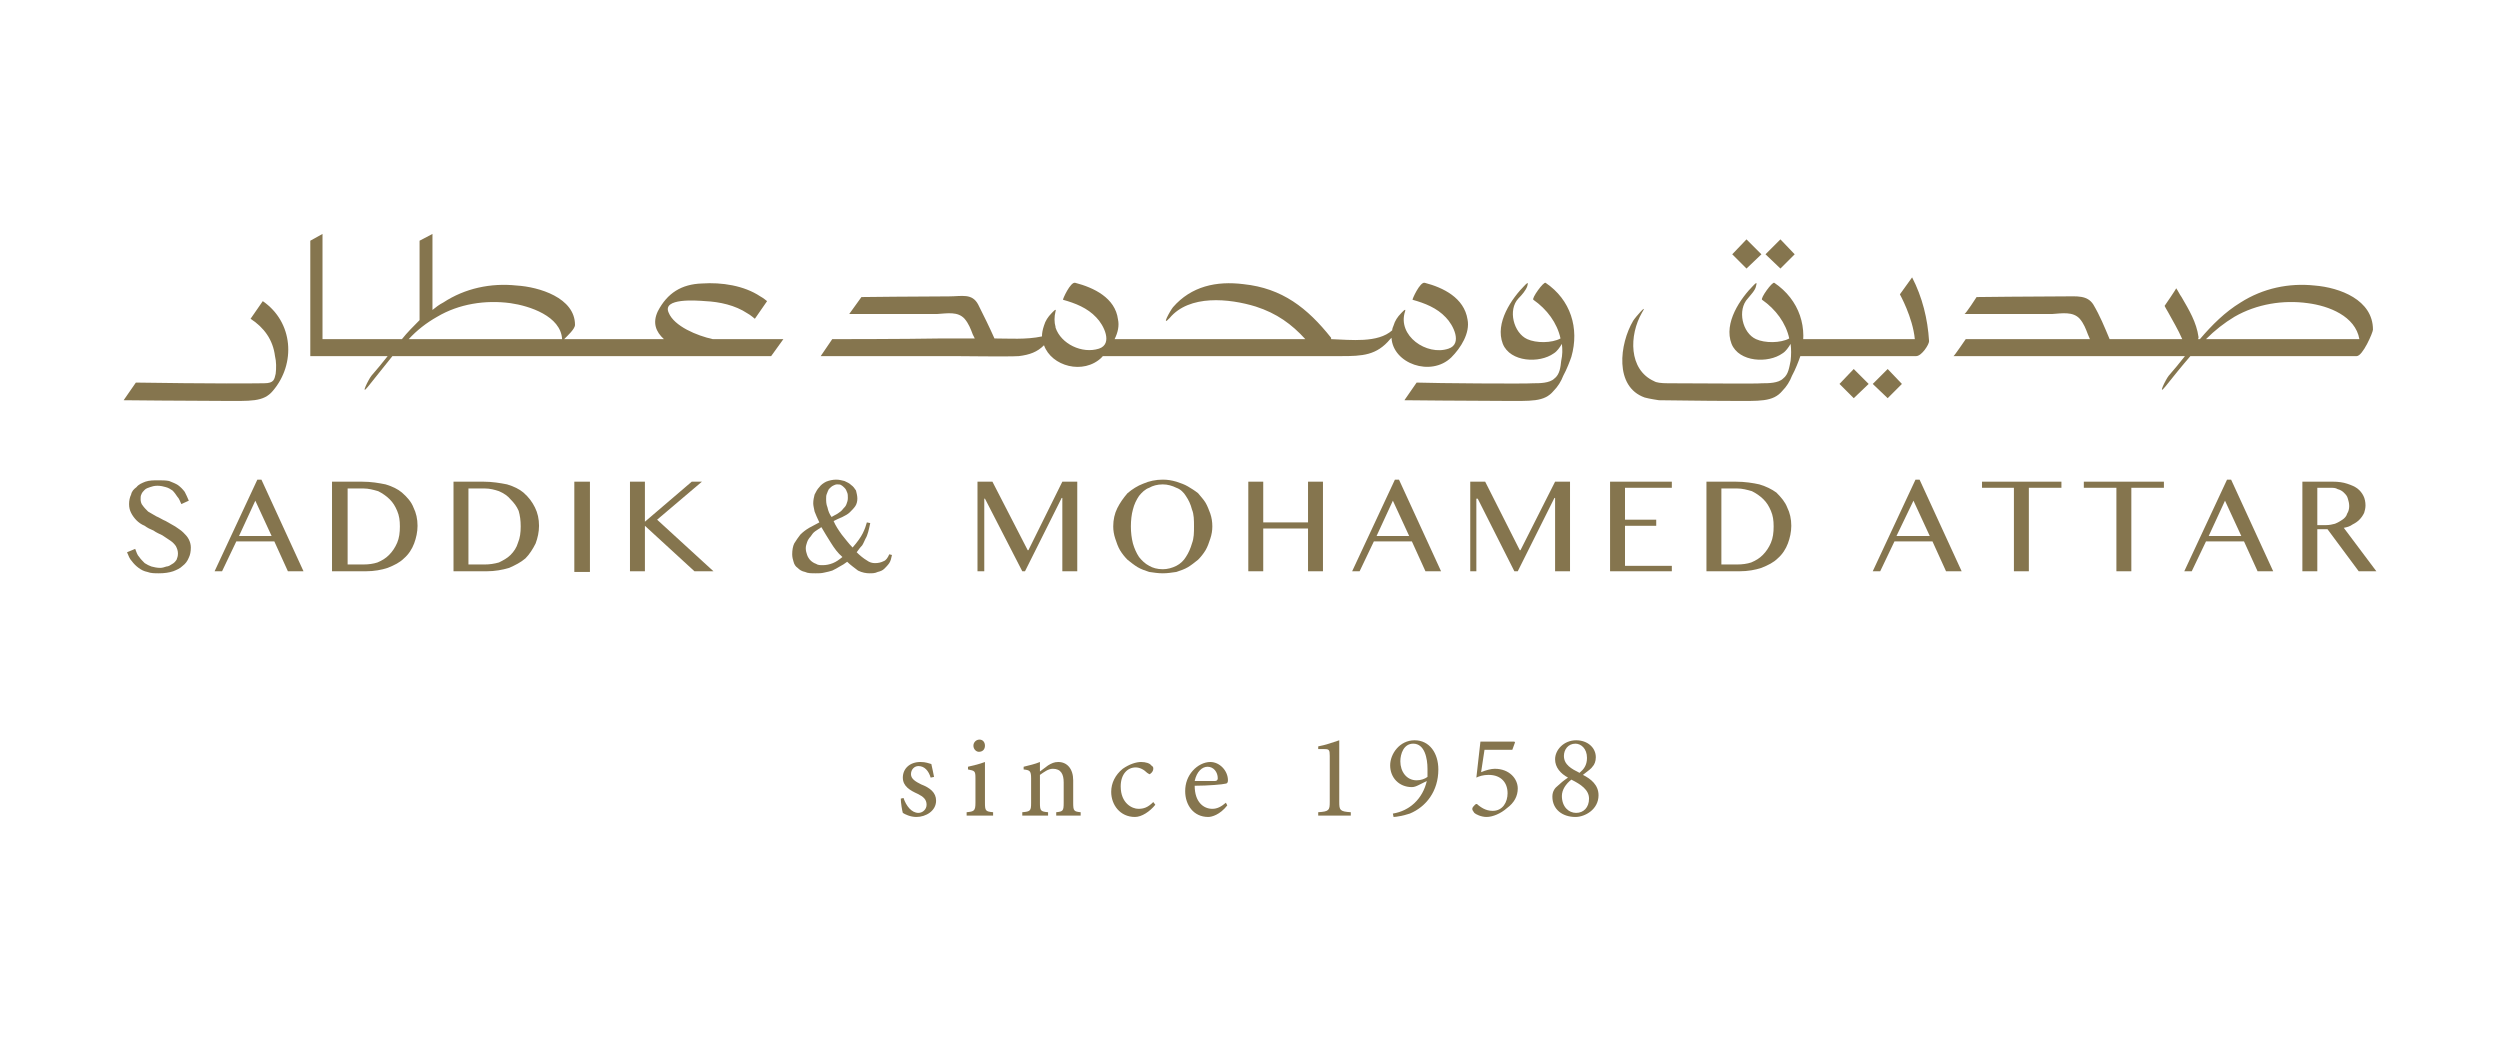
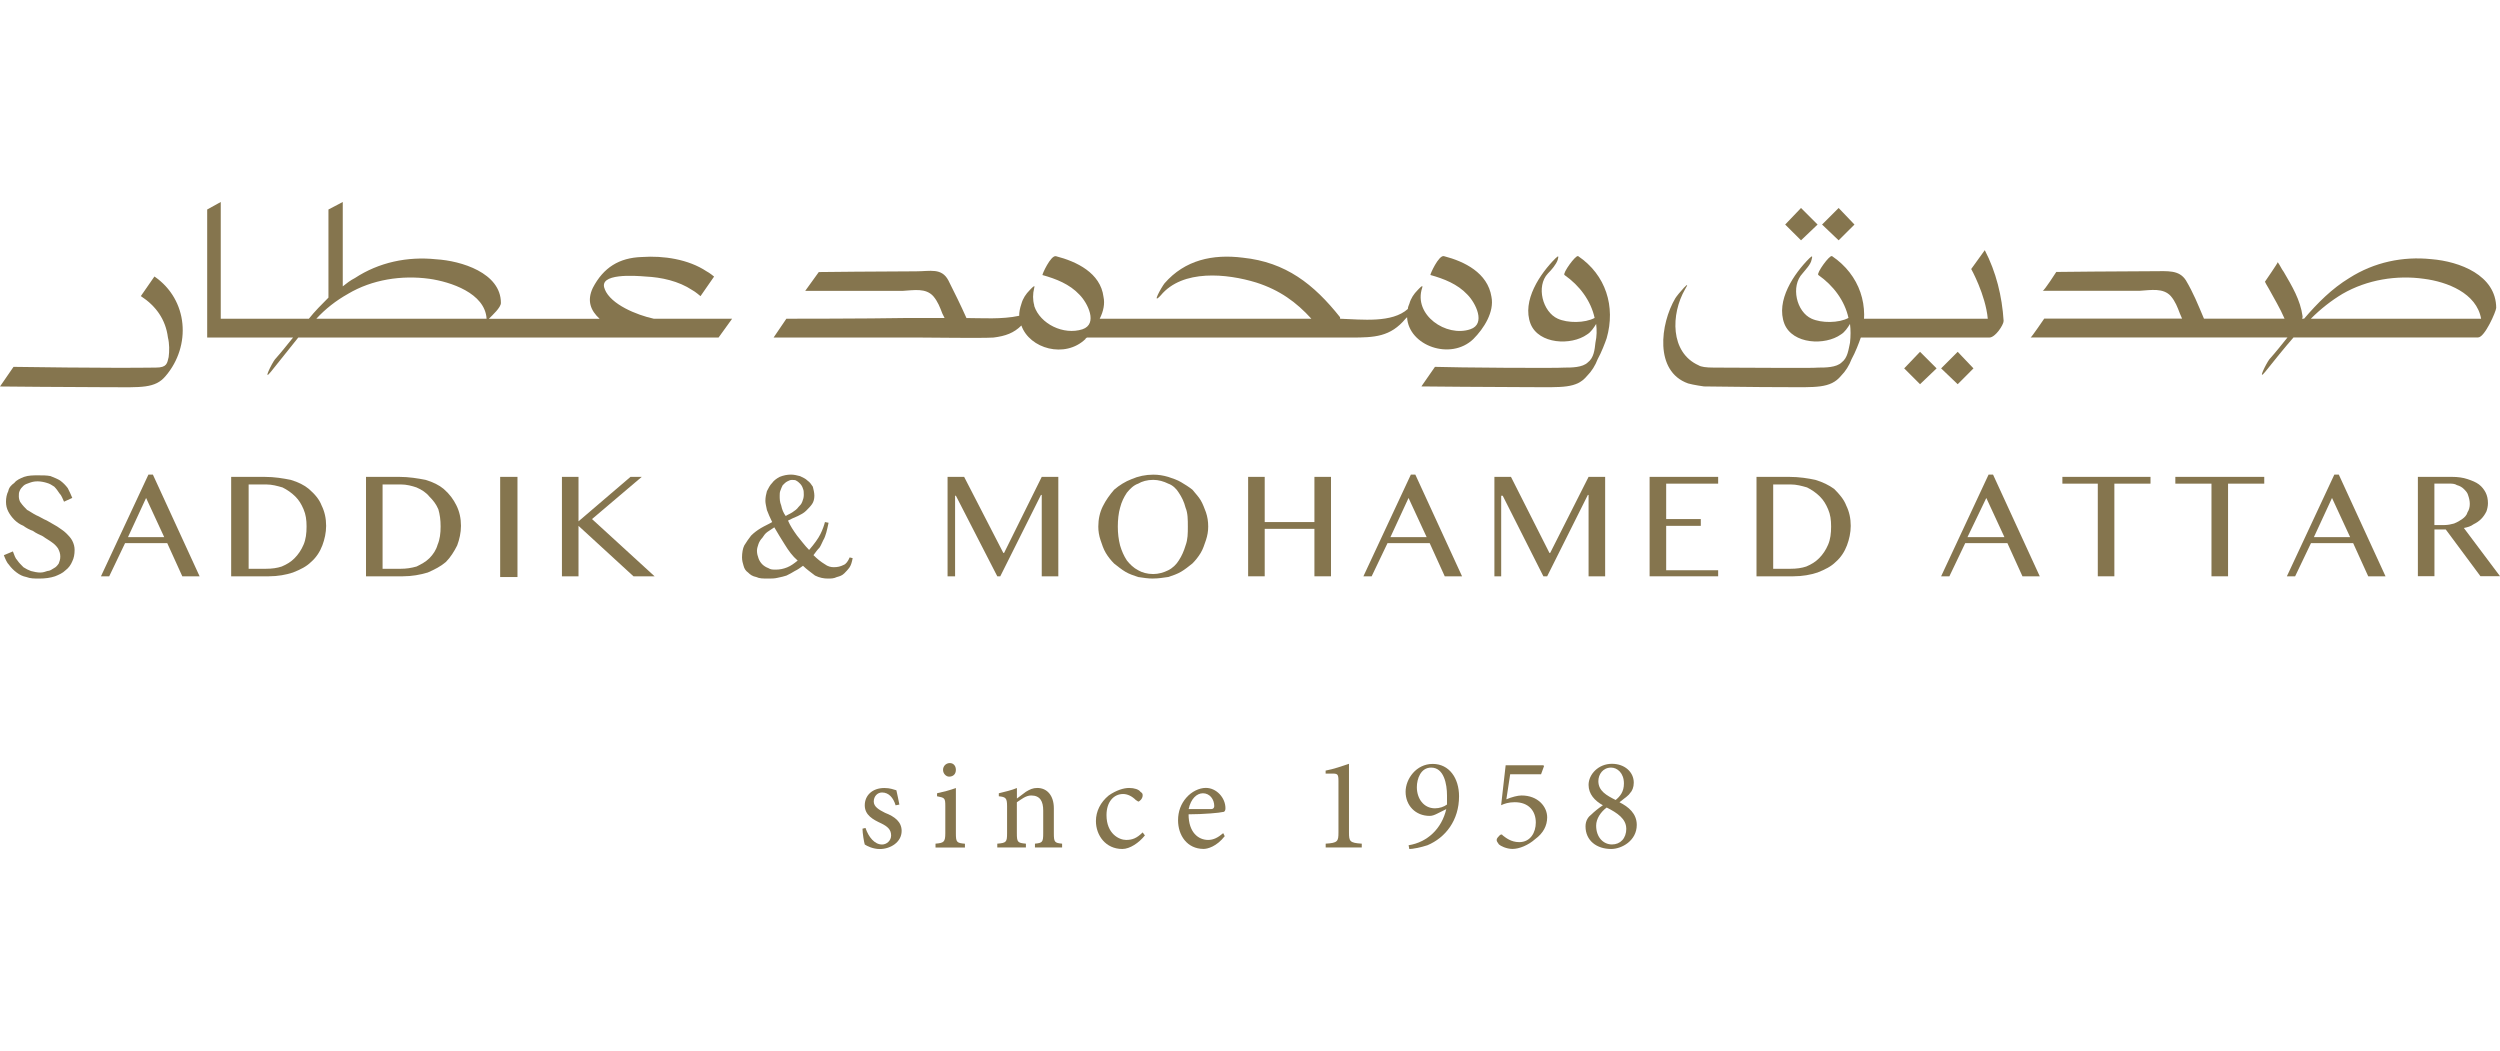
<svg xmlns="http://www.w3.org/2000/svg" id="Layer_1" data-name="Layer 1" viewBox="0 0 442 185.8">
  <defs>
    <style>
      .cls-1 {
        fill: #85754e;
      }
    </style>
  </defs>
  <g>
-     <path class="cls-1" d="M28.34,100.4c.36,0,.72-.12,1.08-.24.36,0,.72-.24,1.08-.48.24-.12.48-.36.72-.72.12-.36.24-.6.24-1.08s-.12-.84-.36-1.32c-.24-.36-.6-.72-.96-.96-.48-.36-.96-.6-1.44-.96-.48-.24-1.08-.48-1.56-.84-.6-.24-1.08-.48-1.56-.84-.6-.24-1.08-.6-1.44-.96-.36-.36-.72-.84-.96-1.32-.24-.48-.36-.96-.36-1.56s.12-1.2.36-1.68c.12-.6.48-.96.96-1.32.36-.48.96-.72,1.56-.96.72-.24,1.44-.24,2.28-.24.72,0,1.32,0,1.92.12.6.24,1.2.48,1.56.72.48.36.84.72,1.2,1.2.24.48.48.96.72,1.56l-1.32.6c-.24-.48-.36-.96-.72-1.32-.24-.36-.48-.72-.84-1.08-.36-.24-.72-.48-1.2-.6-.36-.12-.96-.24-1.44-.24-.6,0-.96.12-1.32.24-.36.12-.72.24-.96.48-.24.24-.48.48-.6.84-.12.24-.12.48-.12.84s.12.84.36,1.08c.24.36.6.72.96,1.08.48.24.96.6,1.44.84.6.24,1.08.6,1.68.84.6.36,1.08.6,1.68.96.48.36.96.6,1.44,1.08.36.36.72.72.96,1.2.24.48.36.96.36,1.44,0,.72-.12,1.32-.36,1.8-.24.6-.6,1.08-1.08,1.44-.48.48-1.08.72-1.68.96-.72.24-1.56.36-2.52.36-.72,0-1.44,0-2.04-.24-.6-.12-1.08-.36-1.56-.72s-.84-.72-1.2-1.2c-.36-.36-.6-.96-.84-1.56l1.44-.6c.24.6.36,1.08.72,1.44.24.36.6.72.96,1.08.36.24.84.48,1.2.6.48.12.96.24,1.56.24Z" />
-     <path class="cls-1" d="M42.26,94.76h5.76l-2.88-6.24-2.88,6.24ZM46.22,84.8l7.44,16.2h-2.76l-2.4-5.28h-6.72l-2.52,5.28h-1.32l7.56-16.2h.72Z" />
-     <path class="cls-1" d="M61.46,99.8h2.76c.96,0,1.8-.12,2.52-.36.84-.36,1.44-.72,2.04-1.32.6-.6,1.08-1.32,1.44-2.16.36-.84.48-1.8.48-2.88s-.12-1.92-.48-2.76c-.36-.84-.72-1.44-1.32-2.04-.6-.6-1.32-1.08-2.04-1.44-.84-.24-1.68-.48-2.64-.48h-2.76v13.44ZM58.7,85.16h5.28c1.68,0,3,.24,4.2.48,1.2.36,2.16.84,2.88,1.44.96.84,1.68,1.68,2.04,2.64.48.96.72,2.04.72,3.24,0,1.08-.24,2.16-.6,3.12-.36.96-.96,1.92-1.8,2.64-.72.72-1.68,1.2-2.88,1.68-1.08.36-2.4.6-3.84.6h-6v-15.84Z" />
-     <path class="cls-1" d="M82.82,99.8h2.88c.84,0,1.68-.12,2.52-.36.72-.36,1.44-.72,2.04-1.32.6-.6,1.08-1.32,1.32-2.16.36-.84.48-1.8.48-2.88s-.12-1.92-.36-2.76c-.36-.84-.84-1.44-1.44-2.04-.48-.6-1.2-1.08-2.04-1.44-.72-.24-1.56-.48-2.52-.48h-2.88v13.44ZM80.18,85.16h5.28c1.56,0,3,.24,4.2.48,1.2.36,2.16.84,2.88,1.44.96.84,1.56,1.68,2.04,2.64.48.96.72,2.04.72,3.24,0,1.08-.24,2.16-.6,3.12-.48.96-1.08,1.92-1.8,2.64-.84.72-1.8,1.2-2.88,1.68-1.2.36-2.52.6-3.96.6h-5.88v-15.84Z" />
+     <path class="cls-1" d="M7.19,101.22c.4,0,.8-.13,1.2-.27.4,0,.8-.27,1.2-.53.27-.13.53-.4.8-.8.13-.4.27-.67.27-1.2s-.13-.93-.4-1.46c-.27-.4-.67-.8-1.07-1.07-.53-.4-1.07-.67-1.6-1.07-.53-.27-1.2-.53-1.73-.93-.67-.27-1.2-.53-1.73-.93-.67-.27-1.2-.67-1.6-1.07-.4-.4-.8-.93-1.07-1.46-.27-.53-.4-1.07-.4-1.73s.13-1.33.4-1.86c.13-.67.53-1.07,1.07-1.46.4-.53,1.07-.8,1.73-1.07.8-.27,1.6-.27,2.53-.27.8,0,1.46,0,2.13.13.67.27,1.33.53,1.73.8.53.4.93.8,1.33,1.33.27.53.53,1.07.8,1.73l-1.46.67c-.27-.53-.4-1.07-.8-1.46-.27-.4-.53-.8-.93-1.2-.4-.27-.8-.53-1.33-.67-.4-.13-1.07-.27-1.6-.27-.67,0-1.07.13-1.46.27-.4.13-.8.27-1.07.53-.27.27-.53.53-.67.93-.13.27-.13.53-.13.93s.13.93.4,1.2c.27.4.67.8,1.07,1.2.53.27,1.07.67,1.6.93.67.27,1.2.67,1.86.93.67.4,1.2.67,1.86,1.07.53.4,1.07.67,1.6,1.2.4.4.8.8,1.07,1.33.27.53.4,1.07.4,1.6,0,.8-.13,1.46-.4,2-.27.67-.67,1.2-1.2,1.6-.53.53-1.2.8-1.86,1.07-.8.27-1.73.4-2.8.4-.8,0-1.6,0-2.26-.27-.67-.13-1.2-.4-1.73-.8s-.93-.8-1.33-1.33c-.4-.4-.67-1.07-.93-1.73l1.6-.67c.27.67.4,1.2.8,1.6.27.4.67.8,1.07,1.2.4.27.93.53,1.33.67.53.13,1.07.27,1.73.27Z" />
+     <path class="cls-1" d="M22.64,94.96h6.39l-3.2-6.92-3.2,6.92ZM27.03,83.91l8.26,17.98h-3.06l-2.66-5.86h-7.46l-2.8,5.86h-1.46l8.39-17.98h.8Z" />
+     <path class="cls-1" d="M43.95,100.56h3.06c1.07,0,2-.13,2.8-.4.93-.4,1.6-.8,2.26-1.46.67-.67,1.2-1.46,1.6-2.4.4-.93.53-2,.53-3.2s-.13-2.13-.53-3.06c-.4-.93-.8-1.6-1.46-2.26-.67-.67-1.46-1.2-2.26-1.6-.93-.27-1.86-.53-2.93-.53h-3.06v14.92ZM40.88,84.31h5.86c1.86,0,3.33.27,4.66.53,1.33.4,2.4.93,3.2,1.6,1.07.93,1.86,1.86,2.26,2.93.53,1.07.8,2.26.8,3.6,0,1.2-.27,2.4-.67,3.46-.4,1.07-1.07,2.13-2,2.93-.8.8-1.86,1.33-3.2,1.86-1.2.4-2.66.67-4.26.67h-6.66v-17.58Z" />
+     <path class="cls-1" d="M67.65,100.56h3.2c.93,0,1.86-.13,2.8-.4.8-.4,1.6-.8,2.26-1.46.67-.67,1.2-1.46,1.46-2.4.4-.93.53-2,.53-3.2s-.13-2.13-.4-3.06c-.4-.93-.93-1.6-1.6-2.26-.53-.67-1.33-1.2-2.26-1.6-.8-.27-1.73-.53-2.8-.53h-3.2v14.92ZM64.72,84.31h5.86c1.73,0,3.33.27,4.66.53,1.33.4,2.4.93,3.2,1.6,1.07.93,1.73,1.86,2.26,2.93.53,1.07.8,2.26.8,3.6,0,1.2-.27,2.4-.67,3.46-.53,1.07-1.2,2.13-2,2.93-.93.8-2,1.33-3.2,1.86-1.33.4-2.8.67-4.39.67h-6.53v-17.58Z" />
  </g>
-   <rect class="cls-1" x="101.54" y="85.16" width="2.76" height="15.96" />
+   <rect class="cls-1" x="88.43" y="84.31" width="3.06" height="17.71" />
  <g>
-     <polygon class="cls-1" points="111.38 85.16 114.02 85.16 114.02 92.24 122.3 85.16 124.1 85.16 116.18 91.88 126.14 101 122.78 101 114.02 92.96 114.02 101 111.38 101 111.38 85.16" />
-     <path class="cls-1" d="M147.02,91.4c.36-.24.72-.36,1.08-.6.36-.24.72-.48.96-.84.24-.24.48-.48.6-.84.12-.36.24-.6.24-1.08,0-.36,0-.72-.12-.96-.12-.36-.24-.6-.48-.84-.12-.12-.36-.36-.6-.48-.12-.12-.48-.12-.72-.12s-.48.12-.72.24c-.24.12-.48.36-.72.6-.12.24-.24.48-.36.84-.12.24-.12.6-.12.84,0,.48,0,.96.24,1.56.12.6.36,1.2.72,1.68ZM145.22,93.2c-.36.24-.72.48-1.08.72-.36.24-.6.6-.84.96-.24.24-.48.6-.6.96-.12.36-.24.72-.24,1.08,0,.48.12.84.24,1.2.12.36.36.72.6.96s.6.48.96.6c.36.24.72.24,1.2.24.6,0,1.2-.12,1.8-.36.6-.24,1.08-.6,1.68-1.08-.84-.72-1.44-1.56-2.04-2.52-.6-.96-1.2-1.92-1.68-2.76ZM153.86,92.48c-.12.6-.24,1.08-.36,1.56-.12.36-.24.84-.48,1.2-.24.48-.36.84-.6,1.2-.36.36-.6.72-.96,1.2.6.6,1.2,1.08,1.8,1.44.48.36.96.48,1.44.48.6,0,1.08-.12,1.56-.36.36-.12.72-.6.96-1.2l.48.12c-.12.6-.24,1.08-.48,1.44-.24.36-.6.72-.84.96-.36.36-.72.48-1.2.6-.48.24-.96.24-1.44.24-.6,0-1.32-.12-2.04-.48-.6-.48-1.32-.96-1.92-1.56-.48.36-.84.6-1.32.84-.36.24-.84.48-1.32.72-.36.12-.84.24-1.44.36-.48.12-.96.12-1.44.12-.84,0-1.44,0-1.92-.24-.6-.12-.96-.36-1.32-.72-.36-.24-.6-.6-.72-1.08-.12-.36-.24-.84-.24-1.32,0-.72.12-1.44.36-1.92.36-.6.72-1.08,1.08-1.56.48-.48.96-.84,1.56-1.2.6-.36,1.2-.6,1.8-.96-.36-.72-.6-1.32-.84-1.92-.12-.6-.24-1.08-.24-1.44,0-.6.12-1.08.24-1.56.24-.48.48-.96.84-1.32.24-.36.72-.72,1.2-.96.6-.24,1.2-.36,1.8-.36.48,0,.96.12,1.44.24.48.24.84.36,1.2.72.36.24.6.6.84.96.12.48.24.96.24,1.44s-.12.96-.36,1.32c-.24.36-.6.72-.96,1.08-.36.36-.84.6-1.32.84-.6.24-1.08.48-1.56.72.36.84.84,1.56,1.44,2.4.6.72,1.2,1.56,1.92,2.28.84-.96,1.44-1.8,1.8-2.52s.6-1.44.72-1.92l.6.12Z" />
-     <polygon class="cls-1" points="172.82 85.16 175.46 85.16 181.7 97.28 181.82 97.28 187.82 85.16 190.46 85.16 190.46 101 187.82 101 187.82 88.04 187.7 88.04 181.22 101 180.74 101 174.14 88.16 174.02 88.16 174.02 101 172.82 101 172.82 85.16" />
-     <path class="cls-1" d="M205.58,100.64c.84,0,1.68-.24,2.4-.6s1.32-.96,1.68-1.56c.48-.72.84-1.56,1.08-2.4.36-.96.36-1.92.36-3s0-2.16-.36-3c-.24-.96-.6-1.68-1.08-2.4-.36-.6-.96-1.2-1.68-1.44-.72-.36-1.56-.6-2.4-.6-.96,0-1.8.24-2.4.6-.72.24-1.32.84-1.8,1.44-.48.72-.84,1.44-1.08,2.4-.24.84-.36,1.92-.36,3s.12,2.04.36,3c.24.84.6,1.68,1.08,2.4.48.6,1.08,1.2,1.8,1.56.6.36,1.44.6,2.4.6ZM205.58,101.36c-.84,0-1.56-.12-2.4-.24-.72-.24-1.44-.48-2.04-.84-.6-.36-1.2-.84-1.8-1.32-.48-.48-.96-1.08-1.32-1.68-.36-.6-.6-1.32-.84-2.04-.24-.72-.36-1.44-.36-2.16,0-1.2.24-2.28.72-3.24.48-.96,1.08-1.8,1.8-2.64.84-.72,1.8-1.32,2.76-1.68,1.08-.48,2.28-.72,3.48-.72.84,0,1.56.12,2.4.36.72.24,1.44.48,2.04.84.6.36,1.2.72,1.8,1.2.48.6.96,1.08,1.32,1.68.36.6.6,1.32.84,1.92.24.72.36,1.44.36,2.28,0,.72-.12,1.44-.36,2.16-.24.72-.48,1.44-.84,2.04-.36.6-.84,1.2-1.32,1.68-.6.48-1.2.96-1.8,1.32-.6.36-1.32.6-2.04.84-.84.12-1.56.24-2.4.24Z" />
-     <polygon class="cls-1" points="223.34 93.44 223.34 101 220.7 101 220.7 85.16 223.34 85.16 223.34 92.36 231.26 92.36 231.26 85.16 233.9 85.16 233.9 101 231.26 101 231.26 93.44 223.34 93.44" />
-     <path class="cls-1" d="M243.38,94.76h5.76l-2.88-6.24-2.88,6.24ZM247.34,84.8l7.44,16.2h-2.76l-2.4-5.28h-6.72l-2.52,5.28h-1.32l7.56-16.2h.72Z" />
-     <polygon class="cls-1" points="259.94 85.16 262.58 85.16 268.7 97.28 268.82 97.28 274.94 85.16 277.58 85.16 277.58 101 274.94 101 274.94 88.04 274.82 88.04 268.34 101 267.74 101 261.26 88.16 261.02 88.16 261.02 101 259.94 101 259.94 85.16" />
-     <polygon class="cls-1" points="295.58 85.16 295.58 86.24 287.3 86.24 287.3 91.88 292.82 91.88 292.82 92.96 287.3 92.96 287.3 100.04 295.58 100.04 295.58 101 284.66 101 284.66 85.16 295.58 85.16" />
-     <path class="cls-1" d="M304.34,99.8h2.76c.96,0,1.8-.12,2.52-.36.84-.36,1.44-.72,2.04-1.32.6-.6,1.08-1.32,1.44-2.16.36-.84.48-1.8.48-2.88s-.12-1.92-.48-2.76c-.36-.84-.72-1.44-1.32-2.04-.6-.6-1.32-1.08-2.04-1.44-.84-.24-1.68-.48-2.64-.48h-2.76v13.44ZM301.7,85.16h5.16c1.68,0,3.12.24,4.2.48,1.2.36,2.16.84,3,1.44.84.84,1.56,1.68,1.92,2.64.48.96.72,2.04.72,3.24,0,1.08-.24,2.16-.6,3.12-.36.96-.96,1.92-1.8,2.64-.72.72-1.68,1.2-2.88,1.68-1.08.36-2.4.6-3.84.6h-5.88v-15.84Z" />
-     <path class="cls-1" d="M335.3,94.76h5.88l-2.88-6.24-3,6.24ZM339.38,84.8l7.44,16.2h-2.76l-2.4-5.28h-6.72l-2.52,5.28h-1.32l7.56-16.2h.72Z" />
-     <polygon class="cls-1" points="364.46 85.16 364.46 86.24 358.7 86.24 358.7 101 356.06 101 356.06 86.24 350.42 86.24 350.42 85.16 364.46 85.16" />
-     <polygon class="cls-1" points="382.58 85.16 382.58 86.24 376.82 86.24 376.82 101 374.18 101 374.18 86.24 368.42 86.24 368.42 85.16 382.58 85.16" />
-     <path class="cls-1" d="M390.5,94.76h5.76l-2.88-6.24-2.88,6.24ZM394.46,84.8l7.44,16.2h-2.76l-2.4-5.28h-6.72l-2.52,5.28h-1.32l7.56-16.2h.72Z" />
-     <path class="cls-1" d="M409.7,92.84h1.56c.6,0,1.08-.12,1.56-.24.6-.24.96-.48,1.32-.72s.72-.6.84-1.08c.24-.36.36-.84.36-1.32s-.12-.96-.24-1.32c-.12-.48-.36-.72-.72-1.08-.24-.24-.6-.48-1.08-.6-.36-.24-.84-.24-1.32-.24h-2.28v6.6ZM407.06,85.16h5.4c.96,0,1.8.12,2.52.36s1.32.48,1.8.84c.48.36.84.84,1.08,1.32.24.48.36,1.08.36,1.68,0,.48-.12.96-.24,1.32-.24.48-.48.84-.84,1.2-.36.36-.72.6-1.2.84-.48.36-.96.48-1.56.6l5.76,7.68h-3.12l-5.52-7.44h-1.8v7.44h-2.64v-15.84Z" />
-     <path class="cls-1" d="M419.54,58.28c0-5.28-5.88-7.44-10.32-7.8-4.56-.48-9.12.48-13.08,3-2.76,1.68-5.04,3.96-7.2,6.48h-.36c.12-.12.12-.24.12-.36-.36-2.64-1.68-4.8-3-7.08-.36-.48-.6-1.08-.96-1.56.12,0-2.04,3.12-2.04,3.12,0,0,.36.72.6,1.08.84,1.56,1.8,3.12,2.52,4.8h-12.84c-.96-2.28-1.68-4.08-2.88-6.12-1.08-1.68-2.88-1.44-5.16-1.44-5.16,0-15.48.12-15.48.12,0,0-1.92,3-2.16,3h15.48c1.8-.12,3.72-.48,4.92.84.72.84,1.08,1.8,1.44,2.76.12.24.24.6.36.84h-21.96s-2.04,3-2.16,3h40.92c-.96,1.2-1.92,2.4-2.88,3.48-.48.6-2.04,3.72-.6,1.92,1.44-1.8,2.88-3.6,4.44-5.4h29.4c1.08,0,2.88-4.2,2.88-4.68ZM390.02,59.96c1.56-1.56,3.24-2.88,5.04-3.96,3.96-2.28,8.64-3,12.96-2.4,3.72.48,8.4,2.28,9.12,6.36h-27.12Z" />
-     <path class="cls-1" d="M246.02,59.72c.24,4.56,6.96,6.96,10.56,3.48,1.68-1.68,3.36-4.32,2.88-6.72-.6-3.84-4.32-5.64-7.56-6.48-.84-.24-2.28,3-2.16,3,2.16.6,4.32,1.44,5.88,3.12,1.32,1.32,3,4.68.48,5.52-3.84,1.32-9.12-2.28-7.68-6.6.24-.72-.6.24-.72.36-.6.6-1.08,1.32-1.32,2.16-.12.24-.24.6-.24.84-2.52,2.28-7.32,1.68-10.8,1.56v-.24c-4.2-5.28-8.64-8.76-15.48-9.48-4.8-.6-9.24.36-12.48,4.08-.48.6-2.16,3.6-.6,1.92,3.48-4.2,10.56-3.48,15.24-2.04,3.72,1.2,6.36,3.12,8.76,5.76h-33.72c.6-1.2.84-2.4.6-3.48-.48-3.84-4.32-5.64-7.56-6.48-.84-.24-2.28,3-2.16,3,2.16.6,4.32,1.44,5.88,3.12,1.32,1.32,3,4.68.48,5.52-3,.96-6.72-.84-7.68-3.72v-.12c-.24-.84-.24-1.8,0-2.76.24-.72-.6.24-.72.36-.6.6-1.08,1.32-1.32,2.16-.24.72-.36,1.32-.36,1.92-2.76.6-6,.36-8.4.36-.96-2.16-1.8-3.84-2.88-6-1.08-2.04-2.88-1.44-5.16-1.44-5.16,0-15.48.12-15.48.12l-2.16,3h15.48c1.92-.12,3.72-.48,4.92.84.72.84,1.08,1.8,1.44,2.76.12.24.24.48.36.72h-6c-6.36.12-19.2.12-19.2.12l-2.04,3h23.52c1.68,0,9.72.12,11.52,0,1.92-.24,3.24-.72,4.44-1.92,1.32,3.72,6.96,5.28,10.2,2.16,0-.12.12-.12.24-.24h42.12c3.72,0,6.24-.12,8.64-3l.24-.24Z" />
-     <path class="cls-1" d="M338.06,49.04l-2.16,3s2.28,4.08,2.64,7.92h-21.36v3h21.6c.96,0,2.28-2.04,2.28-2.64-.24-3.96-1.2-7.8-3-11.28Z" />
-     <path class="cls-1" d="M46.46,53.24l-2.16,3.12c2.4,1.56,3.96,3.72,4.32,6.6.24.96.24,2.16.12,3.12-.24.96-.24,1.68-2.04,1.68-7.56.12-22.68-.12-22.68-.12l-2.16,3.12s11.88.12,17.4.12c5.04,0,7.32.24,9-1.8,4.08-4.8,3.6-12.12-1.8-15.84Z" />
-     <path class="cls-1" d="M273.26,50c-.36-.24-2.52,2.76-2.16,3,2.4,1.68,4.2,4.08,4.8,6.84-1.56.84-4.32.84-5.88.12-2.4-1.08-3.48-5.16-1.56-7.2.6-.6,1.32-1.44,1.56-2.16.12-.48.24-.84-.36-.24-2.4,2.4-5.4,6.72-3.96,10.44,1.32,3.24,6.48,3.48,9,1.68.6-.36,1.08-1.08,1.44-1.68.12.96.12,1.92-.12,3-.12,1.08-.24,2.4-1.2,3.12-.84.84-2.64.84-3.72.84-1.2.12-17.52,0-20.64-.12l-2.16,3.12s11.88.12,17.4.12c5.04,0,7.32.24,9-1.8.72-.72,1.32-1.68,1.68-2.64.6-1.08,1.2-2.64,1.44-3.36,1.44-5.04-.12-10.08-4.56-13.08Z" />
-     <path class="cls-1" d="M313.7,50c-.36-.24-2.52,2.76-2.16,3,2.4,1.68,4.2,4.08,4.8,6.84-1.56.84-4.32.84-5.88.12-2.4-1.08-3.36-5.16-1.44-7.2.48-.6,1.32-1.44,1.44-2.16.12-.48.24-.84-.36-.24-2.4,2.4-5.4,6.72-3.96,10.44,1.32,3.24,6.48,3.48,9,1.68.6-.36,1.08-1.08,1.44-1.68.12.96.12,1.92,0,3-.24,1.08-.36,2.4-1.32,3.12-.84.84-2.64.84-3.72.84-.96.12-10.68,0-16.68,0-1.2,0-2.04-.12-2.4-.36-4.56-2.04-4.44-8.16-2.16-12.12,1.2-1.92-1.2.84-1.56,1.44-2.4,4.08-3.36,11.64,2.04,13.56.84.24,2.52.48,2.52.48,1.44,0,7.92.12,12.84.12s7.32.24,9-1.8c.72-.72,1.32-1.68,1.68-2.64.6-1.08,1.2-2.64,1.44-3.36,1.56-5.04-.12-10.08-4.56-13.08Z" />
-     <path class="cls-1" d="M118.22,55.28c-1.2-2.64,4.92-2.16,6.48-2.04,2.52.12,5.28.72,7.44,2.16.48.24,1.32.96,1.32.96l2.16-3.12s-.72-.6-1.2-.84c-2.88-1.92-6.84-2.52-10.32-2.28-3.6.12-6.12,1.68-7.8,4.92-.96,2.04-.36,3.6,1.08,4.92h-17.64c.6-.6,1.92-1.8,1.92-2.52,0-4.8-6.36-6.72-10.32-6.96-4.56-.48-9.12.48-12.96,3-.72.36-1.32.84-1.92,1.32v-13.44l-2.28,1.2v14.04c-1.08,1.08-2.16,2.16-3.12,3.36h-14.04v-18.6l-2.16,1.2v20.4h13.68c-.96,1.2-1.92,2.4-2.88,3.48-.48.6-2.04,3.72-.6,1.92,1.44-1.8,2.88-3.6,4.32-5.4h66.96l2.16-3h-12.48c-2.76-.6-6.84-2.28-7.8-4.68ZM77.3,56c3.84-2.28,8.52-3,12.96-2.4,3.36.48,8.88,2.28,9.12,6.36h-27.12c1.44-1.56,3.12-2.88,5.04-3.96Z" />
-     <polygon class="cls-1" points="308.78 47.48 311.42 44.96 308.78 42.32 306.26 44.96 308.78 47.48" />
-     <polygon class="cls-1" points="314.78 47.48 317.3 44.96 314.78 42.32 312.14 44.96 314.78 47.48" />
-     <polygon class="cls-1" points="327.74 70.4 330.38 67.88 327.74 65.24 325.22 67.88 327.74 70.4" />
-     <polygon class="cls-1" points="333.74 70.4 336.26 67.88 333.74 65.24 331.1 67.88 333.74 70.4" />
-     <path class="cls-1" d="M164.54,137.48c-.36-1.2-1.08-2.04-2.16-2.04-.72,0-1.32.6-1.32,1.44s.84,1.32,1.8,1.8c1.56.6,2.64,1.44,2.64,2.88,0,1.8-1.8,2.88-3.48,2.88-1.08,0-2.04-.48-2.4-.72-.12-.36-.36-1.8-.36-2.52l.48-.12c.48,1.44,1.44,2.64,2.64,2.64.72,0,1.44-.6,1.44-1.44,0-.96-.6-1.44-1.56-1.92-1.32-.6-2.64-1.32-2.64-2.88s1.2-2.76,3.12-2.76c.96,0,1.44.24,1.92.36.12.48.36,1.68.48,2.28l-.6.12Z" />
-     <path class="cls-1" d="M170.9,144.2v-.6c1.32-.12,1.56-.24,1.56-1.68v-4.32c0-1.32-.12-1.32-1.32-1.56v-.48c1.08-.24,2.04-.48,3-.84v7.2c0,1.44.12,1.56,1.44,1.68v.6h-4.68ZM172.1,131.84c0-.6.48-1.08,1.08-1.08s.96.48.96,1.08-.36,1.08-1.08,1.08c-.48,0-.96-.48-.96-1.08Z" />
-     <path class="cls-1" d="M186.74,144.2v-.6c1.2-.12,1.32-.24,1.32-1.68v-3.6c0-1.44-.48-2.4-1.92-2.4-.84,0-1.56.6-2.28,1.08v4.92c0,1.44.12,1.56,1.44,1.68v.6h-4.56v-.6c1.44-.12,1.56-.24,1.56-1.68v-4.32c0-1.32-.24-1.44-1.32-1.56v-.48c.96-.24,2.04-.48,2.88-.84v1.68c.48-.36.96-.72,1.44-1.08.6-.36,1.08-.6,1.8-.6,1.56,0,2.64,1.2,2.64,3.24v3.96c0,1.44.12,1.56,1.32,1.68v.6h-4.32Z" />
-     <path class="cls-1" d="M204.26,142.28c-.96,1.2-2.4,2.16-3.6,2.16-2.64,0-4.2-2.16-4.2-4.44,0-1.56.72-3,2.04-4.08,1.2-.84,2.4-1.2,3.24-1.2s1.56.24,1.8.6c.36.24.36.36.36.6,0,.48-.48.96-.72.96,0,0-.12-.12-.36-.24-.6-.6-1.32-.96-2.04-.96-1.44,0-2.64,1.2-2.64,3.36,0,3,2.04,3.96,3.12,3.96.96,0,1.68-.24,2.64-1.2l.36.48Z" />
-     <path class="cls-1" d="M216.98,142.4c-1.32,1.68-2.76,2.04-3.36,2.04-2.64,0-4.08-2.16-4.08-4.56,0-1.44.48-2.64,1.32-3.6.84-.96,2.04-1.56,3.12-1.56,1.68,0,3.12,1.56,3.12,3.24,0,.36-.12.6-.48.6-.36.12-3,.36-5.4.36,0,2.88,1.56,4.08,3.12,4.08.84,0,1.56-.36,2.4-1.08l.24.48ZM211.22,138.08h3.6c.36,0,.48-.24.48-.48,0-1.08-.72-2.04-1.8-2.04-.96,0-1.92.84-2.28,2.52Z" />
-     <path class="cls-1" d="M233.06,144.2v-.6c1.92-.12,2.04-.36,2.04-1.8v-8.16c0-1.08-.12-1.2-.96-1.2h-1.08v-.48c1.32-.24,2.64-.72,3.72-1.08v10.92c0,1.44.12,1.68,2.04,1.8v.6h-5.76Z" />
-     <path class="cls-1" d="M254.3,136.04c0,3.84-2.16,6.6-5.04,7.8-1.08.36-2.4.6-2.88.6l-.12-.6c3-.48,5.28-2.64,6-5.76l-1.44.72c-.48.24-.84.36-1.2.36-2.28,0-3.84-1.68-3.84-3.84,0-2.04,1.68-4.44,4.32-4.44s4.2,2.28,4.2,5.16ZM247.58,134.6c0,1.8,1.08,3.36,2.88,3.36.72,0,1.44-.24,1.92-.6v-1.44c0-1.8-.48-4.44-2.52-4.44-1.68,0-2.28,1.8-2.28,3.12Z" />
-     <path class="cls-1" d="M261.86,136.52c.84-.36,1.8-.6,2.4-.6,2.64,0,4.08,1.8,4.08,3.48,0,1.32-.6,2.52-1.92,3.48-1.08.96-2.52,1.56-3.6,1.56-.96,0-1.92-.48-2.16-.72-.24-.36-.36-.48-.36-.72s.24-.48.48-.72c.12-.12.36-.24.48,0,.48.36,1.32,1.08,2.64,1.08,1.8,0,2.64-1.56,2.64-3.12,0-1.8-1.08-3.24-3.36-3.24-.96,0-1.68.24-2.16.48l.72-6.36h6l.12.12-.48,1.32h-4.92l-.6,3.96Z" />
-     <path class="cls-1" d="M282.14,133.88c0,.72-.24,1.32-.6,1.68-.12.24-.72.72-1.68,1.44,1.44.72,2.76,1.8,2.76,3.6,0,2.52-2.4,3.84-4.08,3.84-2.28,0-4.08-1.32-4.08-3.6,0-.96.48-1.56.96-1.92.36-.36,1.08-.96,1.8-1.44-1.32-.72-2.28-1.8-2.28-3.24,0-1.68,1.56-3.36,3.72-3.36,2.04,0,3.48,1.32,3.48,3ZM280.94,141.2c0-1.56-1.44-2.52-3.12-3.36-.96.72-1.68,1.8-1.68,2.88,0,1.92,1.2,3,2.52,3s2.28-.96,2.28-2.52ZM276.5,133.64c0,1.56,1.32,2.28,2.76,3,.72-.6,1.32-1.32,1.32-2.64,0-1.68-1.08-2.52-2.04-2.52-1.32,0-2.04,1.08-2.04,2.16Z" />
+     <polygon class="cls-1" points="99.35 84.31 102.28 84.31 102.28 92.17 111.47 84.31 113.46 84.31 104.67 91.77 115.73 101.89 112 101.89 102.28 92.97 102.28 101.89 99.35 101.89 99.35 84.31" />
+     <path class="cls-1" d="M138.9,91.24c.4-.27.8-.4,1.2-.67.4-.27.8-.53,1.07-.93.27-.27.53-.53.67-.93.13-.4.27-.67.27-1.2,0-.4,0-.8-.13-1.07-.13-.4-.27-.67-.53-.93-.13-.13-.4-.4-.67-.53-.13-.13-.53-.13-.8-.13s-.53.13-.8.27c-.27.13-.53.4-.8.67-.13.27-.27.53-.4.93-.13.27-.13.67-.13.93,0,.53,0,1.07.27,1.73.13.67.4,1.33.8,1.86ZM136.9,93.23c-.4.27-.8.53-1.2.8-.4.27-.67.67-.93,1.07-.27.27-.53.67-.67,1.07-.13.4-.27.8-.27,1.2,0,.53.13.93.27,1.33.13.4.4.8.67,1.07s.67.53,1.07.67c.4.27.8.27,1.33.27.67,0,1.33-.13,2-.4.67-.27,1.2-.67,1.86-1.2-.93-.8-1.6-1.73-2.26-2.8-.67-1.07-1.33-2.13-1.86-3.06ZM146.49,92.43c-.13.67-.27,1.2-.4,1.73-.13.4-.27.93-.53,1.33-.27.53-.4.93-.67,1.33-.4.4-.67.8-1.07,1.33.67.67,1.33,1.2,2,1.6.53.4,1.07.53,1.6.53.67,0,1.2-.13,1.73-.4.4-.13.8-.67,1.07-1.33l.53.13c-.13.67-.27,1.2-.53,1.6-.27.4-.67.8-.93,1.07-.4.4-.8.53-1.33.67-.53.27-1.07.27-1.6.27-.67,0-1.46-.13-2.26-.53-.67-.53-1.46-1.07-2.13-1.73-.53.4-.93.67-1.46.93-.4.27-.93.53-1.46.8-.4.13-.93.27-1.6.4-.53.13-1.07.13-1.6.13-.93,0-1.6,0-2.13-.27-.67-.13-1.07-.4-1.46-.8-.4-.27-.67-.67-.8-1.2-.13-.4-.27-.93-.27-1.46,0-.8.13-1.6.4-2.13.4-.67.8-1.2,1.2-1.73.53-.53,1.07-.93,1.73-1.33.67-.4,1.33-.67,2-1.07-.4-.8-.67-1.46-.93-2.13-.13-.67-.27-1.2-.27-1.6,0-.67.13-1.2.27-1.73.27-.53.53-1.07.93-1.46.27-.4.8-.8,1.33-1.07.67-.27,1.33-.4,2-.4.53,0,1.07.13,1.6.27.53.27.93.4,1.33.8.4.27.67.67.93,1.07.13.53.27,1.07.27,1.6s-.13,1.07-.4,1.46c-.27.4-.67.8-1.07,1.2-.4.4-.93.67-1.46.93-.67.27-1.2.53-1.73.8.4.93.93,1.73,1.6,2.66.67.8,1.33,1.73,2.13,2.53.93-1.07,1.6-2,2-2.8s.67-1.6.8-2.13l.67.13Z" />
+     <polygon class="cls-1" points="167.53 84.31 170.46 84.31 177.39 97.76 177.52 97.76 184.18 84.31 187.11 84.31 187.11 101.89 184.18 101.89 184.18 87.51 184.04 87.51 176.85 101.89 176.32 101.89 169 87.64 168.86 87.64 168.86 101.89 167.53 101.89 167.53 84.31" />
+     <path class="cls-1" d="M203.89,101.49c.93,0,1.86-.27,2.66-.67s1.46-1.07,1.86-1.73c.53-.8.93-1.73,1.2-2.66.4-1.07.4-2.13.4-3.33s0-2.4-.4-3.33c-.27-1.07-.67-1.86-1.2-2.66-.4-.67-1.07-1.33-1.86-1.6-.8-.4-1.73-.67-2.66-.67-1.07,0-2,.27-2.66.67-.8.27-1.46.93-2,1.6-.53.8-.93,1.6-1.2,2.66-.27.93-.4,2.13-.4,3.33s.13,2.26.4,3.33c.27.93.67,1.86,1.2,2.66.53.67,1.2,1.33,2,1.73.67.4,1.6.67,2.66.67ZM203.89,102.29c-.93,0-1.73-.13-2.66-.27-.8-.27-1.6-.53-2.26-.93-.67-.4-1.33-.93-2-1.46-.53-.53-1.07-1.2-1.46-1.86-.4-.67-.67-1.46-.93-2.26-.27-.8-.4-1.6-.4-2.4,0-1.33.27-2.53.8-3.6.53-1.07,1.2-2,2-2.93.93-.8,2-1.46,3.06-1.86,1.2-.53,2.53-.8,3.86-.8.93,0,1.73.13,2.66.4.8.27,1.6.53,2.26.93.67.4,1.33.8,2,1.33.53.67,1.07,1.2,1.46,1.86.4.67.67,1.46.93,2.13.27.8.4,1.6.4,2.53,0,.8-.13,1.6-.4,2.4-.27.8-.53,1.6-.93,2.26-.4.67-.93,1.33-1.46,1.86-.67.53-1.33,1.07-2,1.46-.67.4-1.46.67-2.26.93-.93.13-1.73.27-2.66.27Z" />
+     <polygon class="cls-1" points="223.6 93.5 223.6 101.89 220.67 101.89 220.67 84.31 223.6 84.31 223.6 92.3 232.39 92.3 232.39 84.31 235.32 84.31 235.32 101.89 232.39 101.89 232.39 93.5 223.6 93.5" />
+     <path class="cls-1" d="M245.84,94.96h6.39l-3.2-6.92-3.2,6.92ZM250.23,83.91l8.26,17.98h-3.06l-2.66-5.86h-7.46l-2.8,5.86h-1.46l8.39-17.98h.8Z" />
+     <polygon class="cls-1" points="264.21 84.31 267.14 84.31 273.94 97.76 274.07 97.76 280.86 84.31 283.79 84.31 283.79 101.89 280.86 101.89 280.86 87.51 280.73 87.51 273.54 101.89 272.87 101.89 265.68 87.64 265.41 87.64 265.41 101.89 264.21 101.89 264.21 84.31" />
+     <polygon class="cls-1" points="303.77 84.31 303.77 85.51 294.58 85.51 294.58 91.77 300.7 91.77 300.7 92.97 294.58 92.97 294.58 100.82 303.77 100.82 303.77 101.89 291.65 101.89 291.65 84.31 303.77 84.31" />
+     <path class="cls-1" d="M313.49,100.56h3.06c1.07,0,2-.13,2.8-.4.93-.4,1.6-.8,2.26-1.46.67-.67,1.2-1.46,1.6-2.4.4-.93.53-2,.53-3.2s-.13-2.13-.53-3.06c-.4-.93-.8-1.6-1.46-2.26-.67-.67-1.46-1.2-2.26-1.6-.93-.27-1.86-.53-2.93-.53h-3.06v14.92ZM310.56,84.31h5.73c1.86,0,3.46.27,4.66.53,1.33.4,2.4.93,3.33,1.6.93.93,1.73,1.86,2.13,2.93.53,1.07.8,2.26.8,3.6,0,1.2-.27,2.4-.67,3.46-.4,1.07-1.07,2.13-2,2.93-.8.8-1.86,1.33-3.2,1.86-1.2.4-2.66.67-4.26.67h-6.53v-17.58Z" />
+     <path class="cls-1" d="M347.85,94.96h6.53l-3.2-6.92-3.33,6.92ZM352.37,83.91l8.26,17.98h-3.06l-2.66-5.86h-7.46l-2.8,5.86h-1.46l8.39-17.98h.8Z" />
+     <polygon class="cls-1" points="380.21 84.31 380.21 85.51 373.82 85.51 373.82 101.89 370.89 101.89 370.89 85.51 364.63 85.51 364.63 84.31 380.21 84.31" />
+     <polygon class="cls-1" points="400.32 84.31 400.32 85.51 393.92 85.51 393.92 101.89 390.99 101.89 390.99 85.51 384.6 85.51 384.6 84.31 400.32 84.31" />
+     <path class="cls-1" d="M409.11,94.96h6.39l-3.2-6.92-3.2,6.92ZM413.5,83.91l8.26,17.98h-3.06l-2.66-5.86h-7.46l-2.8,5.86h-1.46l8.39-17.98h.8Z" />
+     <path class="cls-1" d="M430.41,92.83h1.73c.67,0,1.2-.13,1.73-.27.67-.27,1.07-.53,1.46-.8s.8-.67.93-1.2c.27-.4.4-.93.4-1.46s-.13-1.07-.27-1.46c-.13-.53-.4-.8-.8-1.2-.27-.27-.67-.53-1.2-.67-.4-.27-.93-.27-1.46-.27h-2.53v7.32ZM427.48,84.31h5.99c1.07,0,2,.13,2.8.4s1.46.53,2,.93c.53.4.93.93,1.2,1.46.27.53.4,1.2.4,1.86,0,.53-.13,1.07-.27,1.46-.27.53-.53.93-.93,1.33-.4.4-.8.67-1.33.93-.53.4-1.07.53-1.73.67l6.39,8.52h-3.46l-6.13-8.26h-2v8.26h-2.93v-17.58Z" />
+     <path class="cls-1" d="M441.33,54.48c0-5.86-6.53-8.26-11.45-8.66-5.06-.53-10.12.53-14.52,3.33-3.06,1.86-5.59,4.39-7.99,7.19h-.4c.13-.13.13-.27.13-.4-.4-2.93-1.86-5.33-3.33-7.86-.4-.53-.67-1.2-1.07-1.73.13,0-2.26,3.46-2.26,3.46,0,0,.4.8.67,1.2.93,1.73,2,3.46,2.8,5.33h-14.25c-1.07-2.53-1.86-4.53-3.2-6.79-1.2-1.86-3.2-1.6-5.73-1.6-5.73,0-17.18.13-17.18.13,0,0-2.13,3.33-2.4,3.33h17.18c2-.13,4.13-.53,5.46.93.8.93,1.2,2,1.6,3.06.13.27.27.67.4.93h-24.37s-2.26,3.33-2.4,3.33h45.41c-1.07,1.33-2.13,2.66-3.2,3.86-.53.67-2.26,4.13-.67,2.13,1.6-2,3.2-4,4.93-5.99h32.63c1.2,0,3.2-4.66,3.2-5.19ZM408.57,56.34c1.73-1.73,3.6-3.2,5.59-4.39,4.39-2.53,9.59-3.33,14.38-2.66,4.13.53,9.32,2.53,10.12,7.06h-30.1Z" />
+     <path class="cls-1" d="M248.77,56.08c.27,5.06,7.72,7.72,11.72,3.86,1.86-1.86,3.73-4.79,3.2-7.46-.67-4.26-4.79-6.26-8.39-7.19-.93-.27-2.53,3.33-2.4,3.33,2.4.67,4.79,1.6,6.53,3.46,1.46,1.46,3.33,5.19.53,6.13-4.26,1.46-10.12-2.53-8.52-7.32.27-.8-.67.27-.8.4-.67.67-1.2,1.46-1.46,2.4-.13.27-.27.67-.27.93-2.8,2.53-8.12,1.86-11.99,1.73v-.27c-4.66-5.86-9.59-9.72-17.18-10.52-5.33-.67-10.25.4-13.85,4.53-.53.67-2.4,4-.67,2.13,3.86-4.66,11.72-3.86,16.91-2.26,4.13,1.33,7.06,3.46,9.72,6.39h-37.42c.67-1.33.93-2.66.67-3.86-.53-4.26-4.79-6.26-8.39-7.19-.93-.27-2.53,3.33-2.4,3.33,2.4.67,4.79,1.6,6.53,3.46,1.46,1.46,3.33,5.19.53,6.13-3.33,1.07-7.46-.93-8.52-4.13v-.13c-.27-.93-.27-2,0-3.06.27-.8-.67.27-.8.4-.67.67-1.2,1.46-1.46,2.4-.27.8-.4,1.46-.4,2.13-3.06.67-6.66.4-9.32.4-1.07-2.4-2-4.26-3.2-6.66-1.2-2.26-3.2-1.6-5.73-1.6-5.73,0-17.18.13-17.18.13l-2.4,3.33h17.18c2.13-.13,4.13-.53,5.46.93.8.93,1.2,2,1.6,3.06.13.27.27.53.4.8h-6.66c-7.06.13-21.31.13-21.31.13l-2.26,3.33h26.1c1.86,0,10.79.13,12.78,0,2.13-.27,3.6-.8,4.93-2.13,1.46,4.13,7.72,5.86,11.32,2.4,0-.13.13-.13.27-.27h46.74c4.13,0,6.92-.13,9.59-3.33l.27-.27Z" />
+     <path class="cls-1" d="M350.91,44.23l-2.4,3.33s2.53,4.53,2.93,8.79h-23.7v3.33h23.97c1.07,0,2.53-2.26,2.53-2.93-.27-4.39-1.33-8.66-3.33-12.52Z" />
+     <path class="cls-1" d="M27.3,48.89l-2.4,3.46c2.66,1.73,4.39,4.13,4.79,7.32.27,1.07.27,2.4.13,3.46-.27,1.07-.27,1.86-2.26,1.86-8.39.13-25.17-.13-25.17-.13L0,68.33s13.18.13,19.31.13c5.59,0,8.12.27,9.99-2,4.53-5.33,4-13.45-2-17.58Z" />
+     <path class="cls-1" d="M279,45.29c-.4-.27-2.8,3.06-2.4,3.33,2.66,1.86,4.66,4.53,5.33,7.59-1.73.93-4.79.93-6.53.13-2.66-1.2-3.86-5.73-1.73-7.99.67-.67,1.46-1.6,1.73-2.4.13-.53.27-.93-.4-.27-2.66,2.66-5.99,7.46-4.39,11.59,1.46,3.6,7.19,3.86,9.99,1.86.67-.4,1.2-1.2,1.6-1.86.13,1.07.13,2.13-.13,3.33-.13,1.2-.27,2.66-1.33,3.46-.93.93-2.93.93-4.13.93-1.33.13-19.44,0-22.91-.13l-2.4,3.46s13.18.13,19.31.13c5.59,0,8.12.27,9.99-2,.8-.8,1.46-1.86,1.86-2.93.67-1.2,1.33-2.93,1.6-3.73,1.6-5.59-.13-11.19-5.06-14.52Z" />
+     <path class="cls-1" d="M323.88,45.29c-.4-.27-2.8,3.06-2.4,3.33,2.66,1.86,4.66,4.53,5.33,7.59-1.73.93-4.79.93-6.53.13-2.66-1.2-3.73-5.73-1.6-7.99.53-.67,1.46-1.6,1.6-2.4.13-.53.27-.93-.4-.27-2.66,2.66-5.99,7.46-4.39,11.59,1.46,3.6,7.19,3.86,9.99,1.86.67-.4,1.2-1.2,1.6-1.86.13,1.07.13,2.13,0,3.33-.27,1.2-.4,2.66-1.46,3.46-.93.93-2.93.93-4.13.93-1.07.13-11.85,0-18.51,0-1.33,0-2.26-.13-2.66-.4-5.06-2.26-4.93-9.06-2.4-13.45,1.33-2.13-1.33.93-1.73,1.6-2.66,4.53-3.73,12.92,2.26,15.05.93.27,2.8.53,2.8.53,1.6,0,8.79.13,14.25.13s8.12.27,9.99-2c.8-.8,1.46-1.86,1.86-2.93.67-1.2,1.33-2.93,1.6-3.73,1.73-5.59-.13-11.19-5.06-14.52Z" />
+     <path class="cls-1" d="M106.94,51.15c-1.33-2.93,5.46-2.4,7.19-2.26,2.8.13,5.86.8,8.26,2.4.53.27,1.46,1.07,1.46,1.07l2.4-3.46s-.8-.67-1.33-.93c-3.2-2.13-7.59-2.8-11.45-2.53-4,.13-6.79,1.86-8.66,5.46-1.07,2.26-.4,4,1.2,5.46h-19.58c.67-.67,2.13-2,2.13-2.8,0-5.33-7.06-7.46-11.45-7.72-5.06-.53-10.12.53-14.38,3.33-.8.4-1.46.93-2.13,1.46v-14.92l-2.53,1.33v15.58c-1.2,1.2-2.4,2.4-3.46,3.73h-15.58v-20.64l-2.4,1.33v22.64h15.18c-1.07,1.33-2.13,2.66-3.2,3.86-.53.67-2.26,4.13-.67,2.13,1.6-2,3.2-4,4.79-5.99h74.31l2.4-3.33h-13.85c-3.06-.67-7.59-2.53-8.66-5.19ZM61.53,51.95c4.26-2.53,9.46-3.33,14.38-2.66,3.73.53,9.85,2.53,10.12,7.06h-30.1c1.6-1.73,3.46-3.2,5.59-4.39Z" />
+     <polygon class="cls-1" points="318.42 42.49 321.35 39.7 318.42 36.77 315.62 39.7 318.42 42.49" />
+     <polygon class="cls-1" points="325.07 42.49 327.87 39.7 325.07 36.77 322.14 39.7 325.07 42.49" />
+     <polygon class="cls-1" points="339.46 67.93 342.39 65.13 339.46 62.2 336.66 65.13 339.46 67.93" />
+     <polygon class="cls-1" points="346.12 67.93 348.91 65.13 346.12 62.2 343.19 65.13 346.12 67.93" />
+     <path class="cls-1" d="M158.34,142.37c-.4-1.33-1.2-2.26-2.4-2.26-.8,0-1.46.67-1.46,1.6s.93,1.46,2,2c1.73.67,2.93,1.6,2.93,3.2,0,2-2,3.2-3.86,3.2-1.2,0-2.26-.53-2.66-.8-.13-.4-.4-2-.4-2.8l.53-.13c.53,1.6,1.6,2.93,2.93,2.93.8,0,1.6-.67,1.6-1.6,0-1.07-.67-1.6-1.73-2.13-1.46-.67-2.93-1.46-2.93-3.2s1.33-3.06,3.46-3.06c1.07,0,1.6.27,2.13.4.13.53.4,1.86.53,2.53l-.67.13Z" />
+     <path class="cls-1" d="M165.4,149.83v-.67c1.46-.13,1.73-.27,1.73-1.86v-4.79c0-1.46-.13-1.46-1.46-1.73v-.53c1.2-.27,2.26-.53,3.33-.93v7.99c0,1.6.13,1.73,1.6,1.86v.67h-5.19ZM166.73,136.11c0-.67.53-1.2,1.2-1.2s1.07.53,1.07,1.2-.4,1.2-1.2,1.2c-.53,0-1.07-.53-1.07-1.2Z" />
+     <path class="cls-1" d="M182.98,149.83v-.67c1.33-.13,1.46-.27,1.46-1.86v-4c0-1.6-.53-2.66-2.13-2.66-.93,0-1.73.67-2.53,1.2v5.46c0,1.6.13,1.73,1.6,1.86v.67h-5.06v-.67c1.6-.13,1.73-.27,1.73-1.86v-4.79c0-1.46-.27-1.6-1.46-1.73v-.53c1.07-.27,2.26-.53,3.2-.93v1.86c.53-.4,1.07-.8,1.6-1.2.67-.4,1.2-.67,2-.67,1.73,0,2.93,1.33,2.93,3.6v4.39c0,1.6.13,1.73,1.46,1.86v.67h-4.79Z" />
+     <path class="cls-1" d="M202.42,147.7c-1.07,1.33-2.66,2.4-4,2.4-2.93,0-4.66-2.4-4.66-4.93,0-1.73.8-3.33,2.26-4.53,1.33-.93,2.66-1.33,3.6-1.33s1.73.27,2,.67c.4.27.4.4.4.67,0,.53-.53,1.07-.8,1.07,0,0-.13-.13-.4-.27-.67-.67-1.46-1.07-2.26-1.07-1.6,0-2.93,1.33-2.93,3.73,0,3.33,2.26,4.39,3.46,4.39,1.07,0,1.86-.27,2.93-1.33l.4.53Z" />
+     <path class="cls-1" d="M216.54,147.83c-1.46,1.86-3.06,2.26-3.73,2.26-2.93,0-4.53-2.4-4.53-5.06,0-1.6.53-2.93,1.46-4,.93-1.07,2.26-1.73,3.46-1.73,1.86,0,3.46,1.73,3.46,3.6,0,.4-.13.67-.53.67-.4.13-3.33.4-5.99.4,0,3.2,1.73,4.53,3.46,4.53.93,0,1.73-.4,2.66-1.2l.27.53ZM210.15,143.04h4c.4,0,.53-.27.53-.53,0-1.2-.8-2.26-2-2.26-1.07,0-2.13.93-2.53,2.8Z" />
+     <path class="cls-1" d="M234.38,149.83v-.67c2.13-.13,2.26-.4,2.26-2v-9.06c0-1.2-.13-1.33-1.07-1.33h-1.2v-.53c1.46-.27,2.93-.8,4.13-1.2v12.12c0,1.6.13,1.86,2.26,2v.67h-6.39Z" />
+     <path class="cls-1" d="M257.96,140.78c0,4.26-2.4,7.32-5.59,8.66-1.2.4-2.66.67-3.2.67l-.13-.67c3.33-.53,5.86-2.93,6.66-6.39l-1.6.8c-.53.27-.93.4-1.33.4-2.53,0-4.26-1.86-4.26-4.26,0-2.26,1.86-4.93,4.79-4.93s4.66,2.53,4.66,5.73ZM250.5,139.18c0,2,1.2,3.73,3.2,3.73.8,0,1.6-.27,2.13-.67v-1.6c0-2-.53-4.93-2.8-4.93-1.86,0-2.53,2-2.53,3.46Z" />
+     <path class="cls-1" d="M266.35,141.31c.93-.4,2-.67,2.66-.67,2.93,0,4.53,2,4.53,3.86,0,1.46-.67,2.8-2.13,3.86-1.2,1.07-2.8,1.73-4,1.73-1.07,0-2.13-.53-2.4-.8-.27-.4-.4-.53-.4-.8s.27-.53.53-.8c.13-.13.4-.27.53,0,.53.4,1.46,1.2,2.93,1.2,2,0,2.93-1.73,2.93-3.46,0-2-1.2-3.6-3.73-3.6-1.07,0-1.86.27-2.4.53l.8-7.06h6.66l.13.13-.53,1.46h-5.46l-.67,4.39Z" />
+     <path class="cls-1" d="M288.85,138.38c0,.8-.27,1.46-.67,1.86-.13.27-.8.8-1.86,1.6,1.6.8,3.06,2,3.06,4,0,2.8-2.66,4.26-4.53,4.26-2.53,0-4.53-1.46-4.53-4,0-1.07.53-1.73,1.07-2.13.4-.4,1.2-1.07,2-1.6-1.46-.8-2.53-2-2.53-3.6,0-1.86,1.73-3.73,4.13-3.73,2.26,0,3.86,1.46,3.86,3.33ZM287.52,146.5c0-1.73-1.6-2.8-3.46-3.73-1.07.8-1.86,2-1.86,3.2,0,2.13,1.33,3.33,2.8,3.33s2.53-1.07,2.53-2.8ZM282.59,138.11c0,1.73,1.46,2.53,3.06,3.33.8-.67,1.46-1.46,1.46-2.93,0-1.86-1.2-2.8-2.26-2.8-1.46,0-2.26,1.2-2.26,2.4Z" />
  </g>
</svg>
